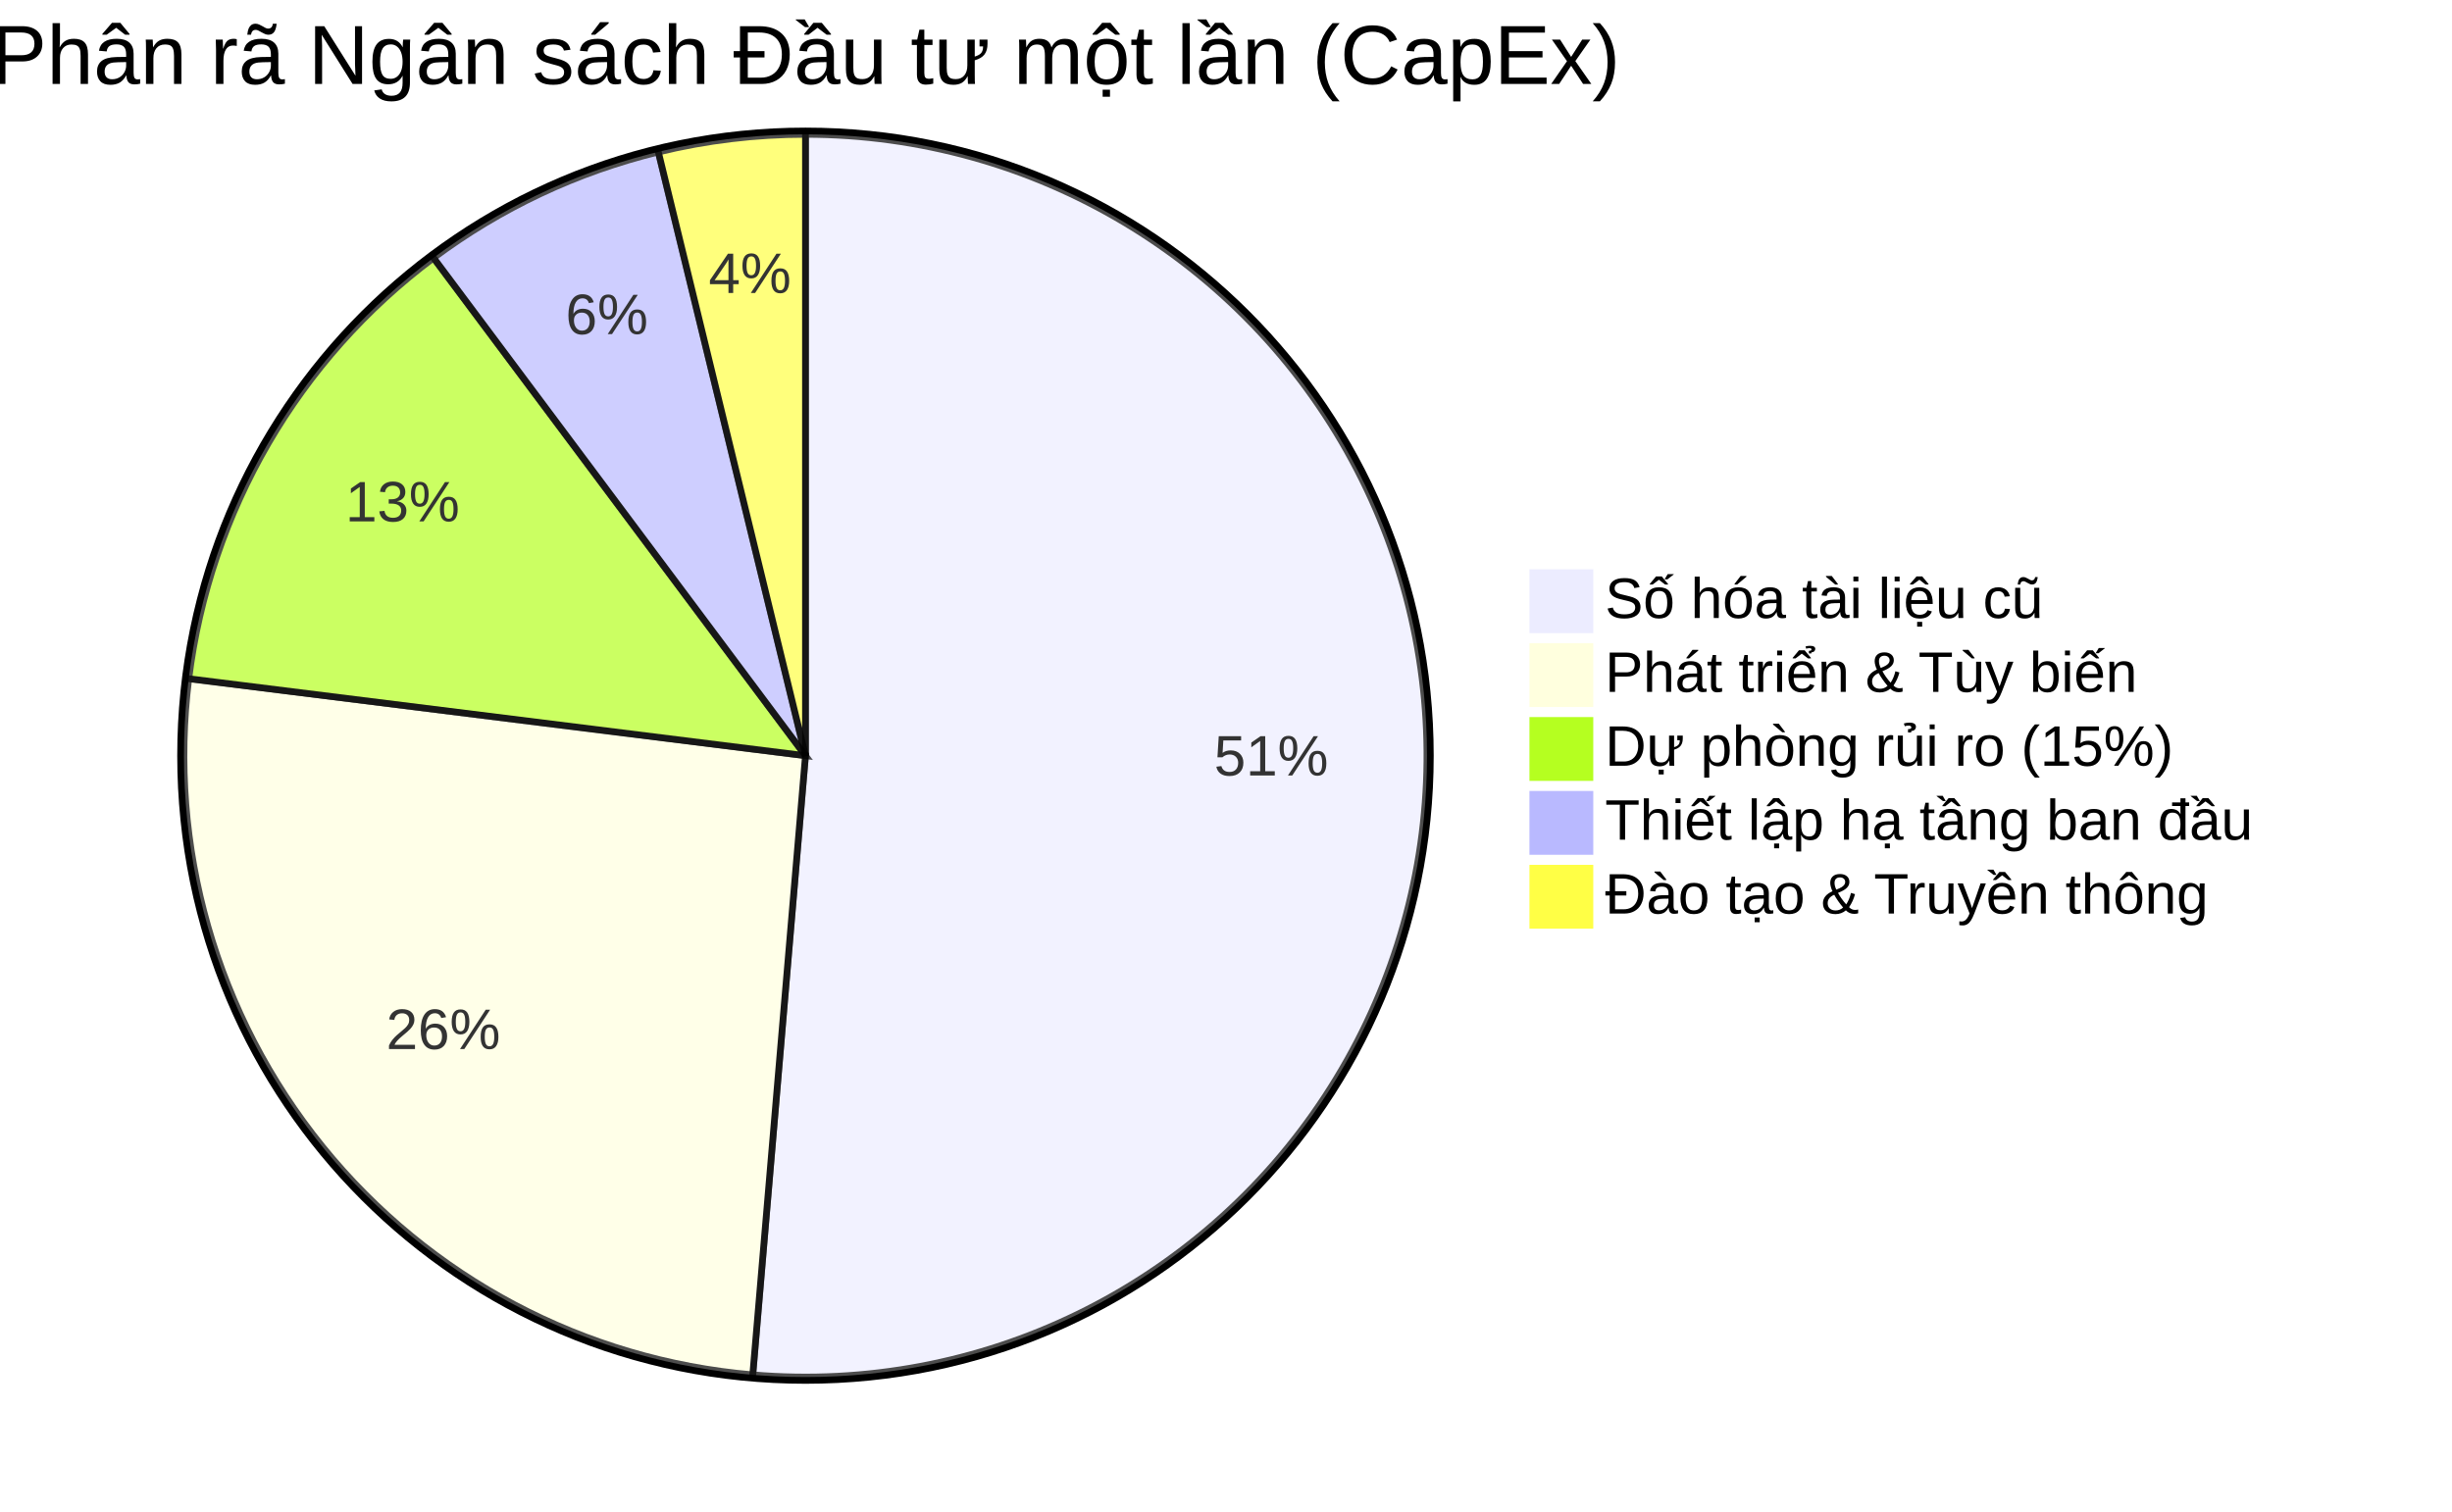
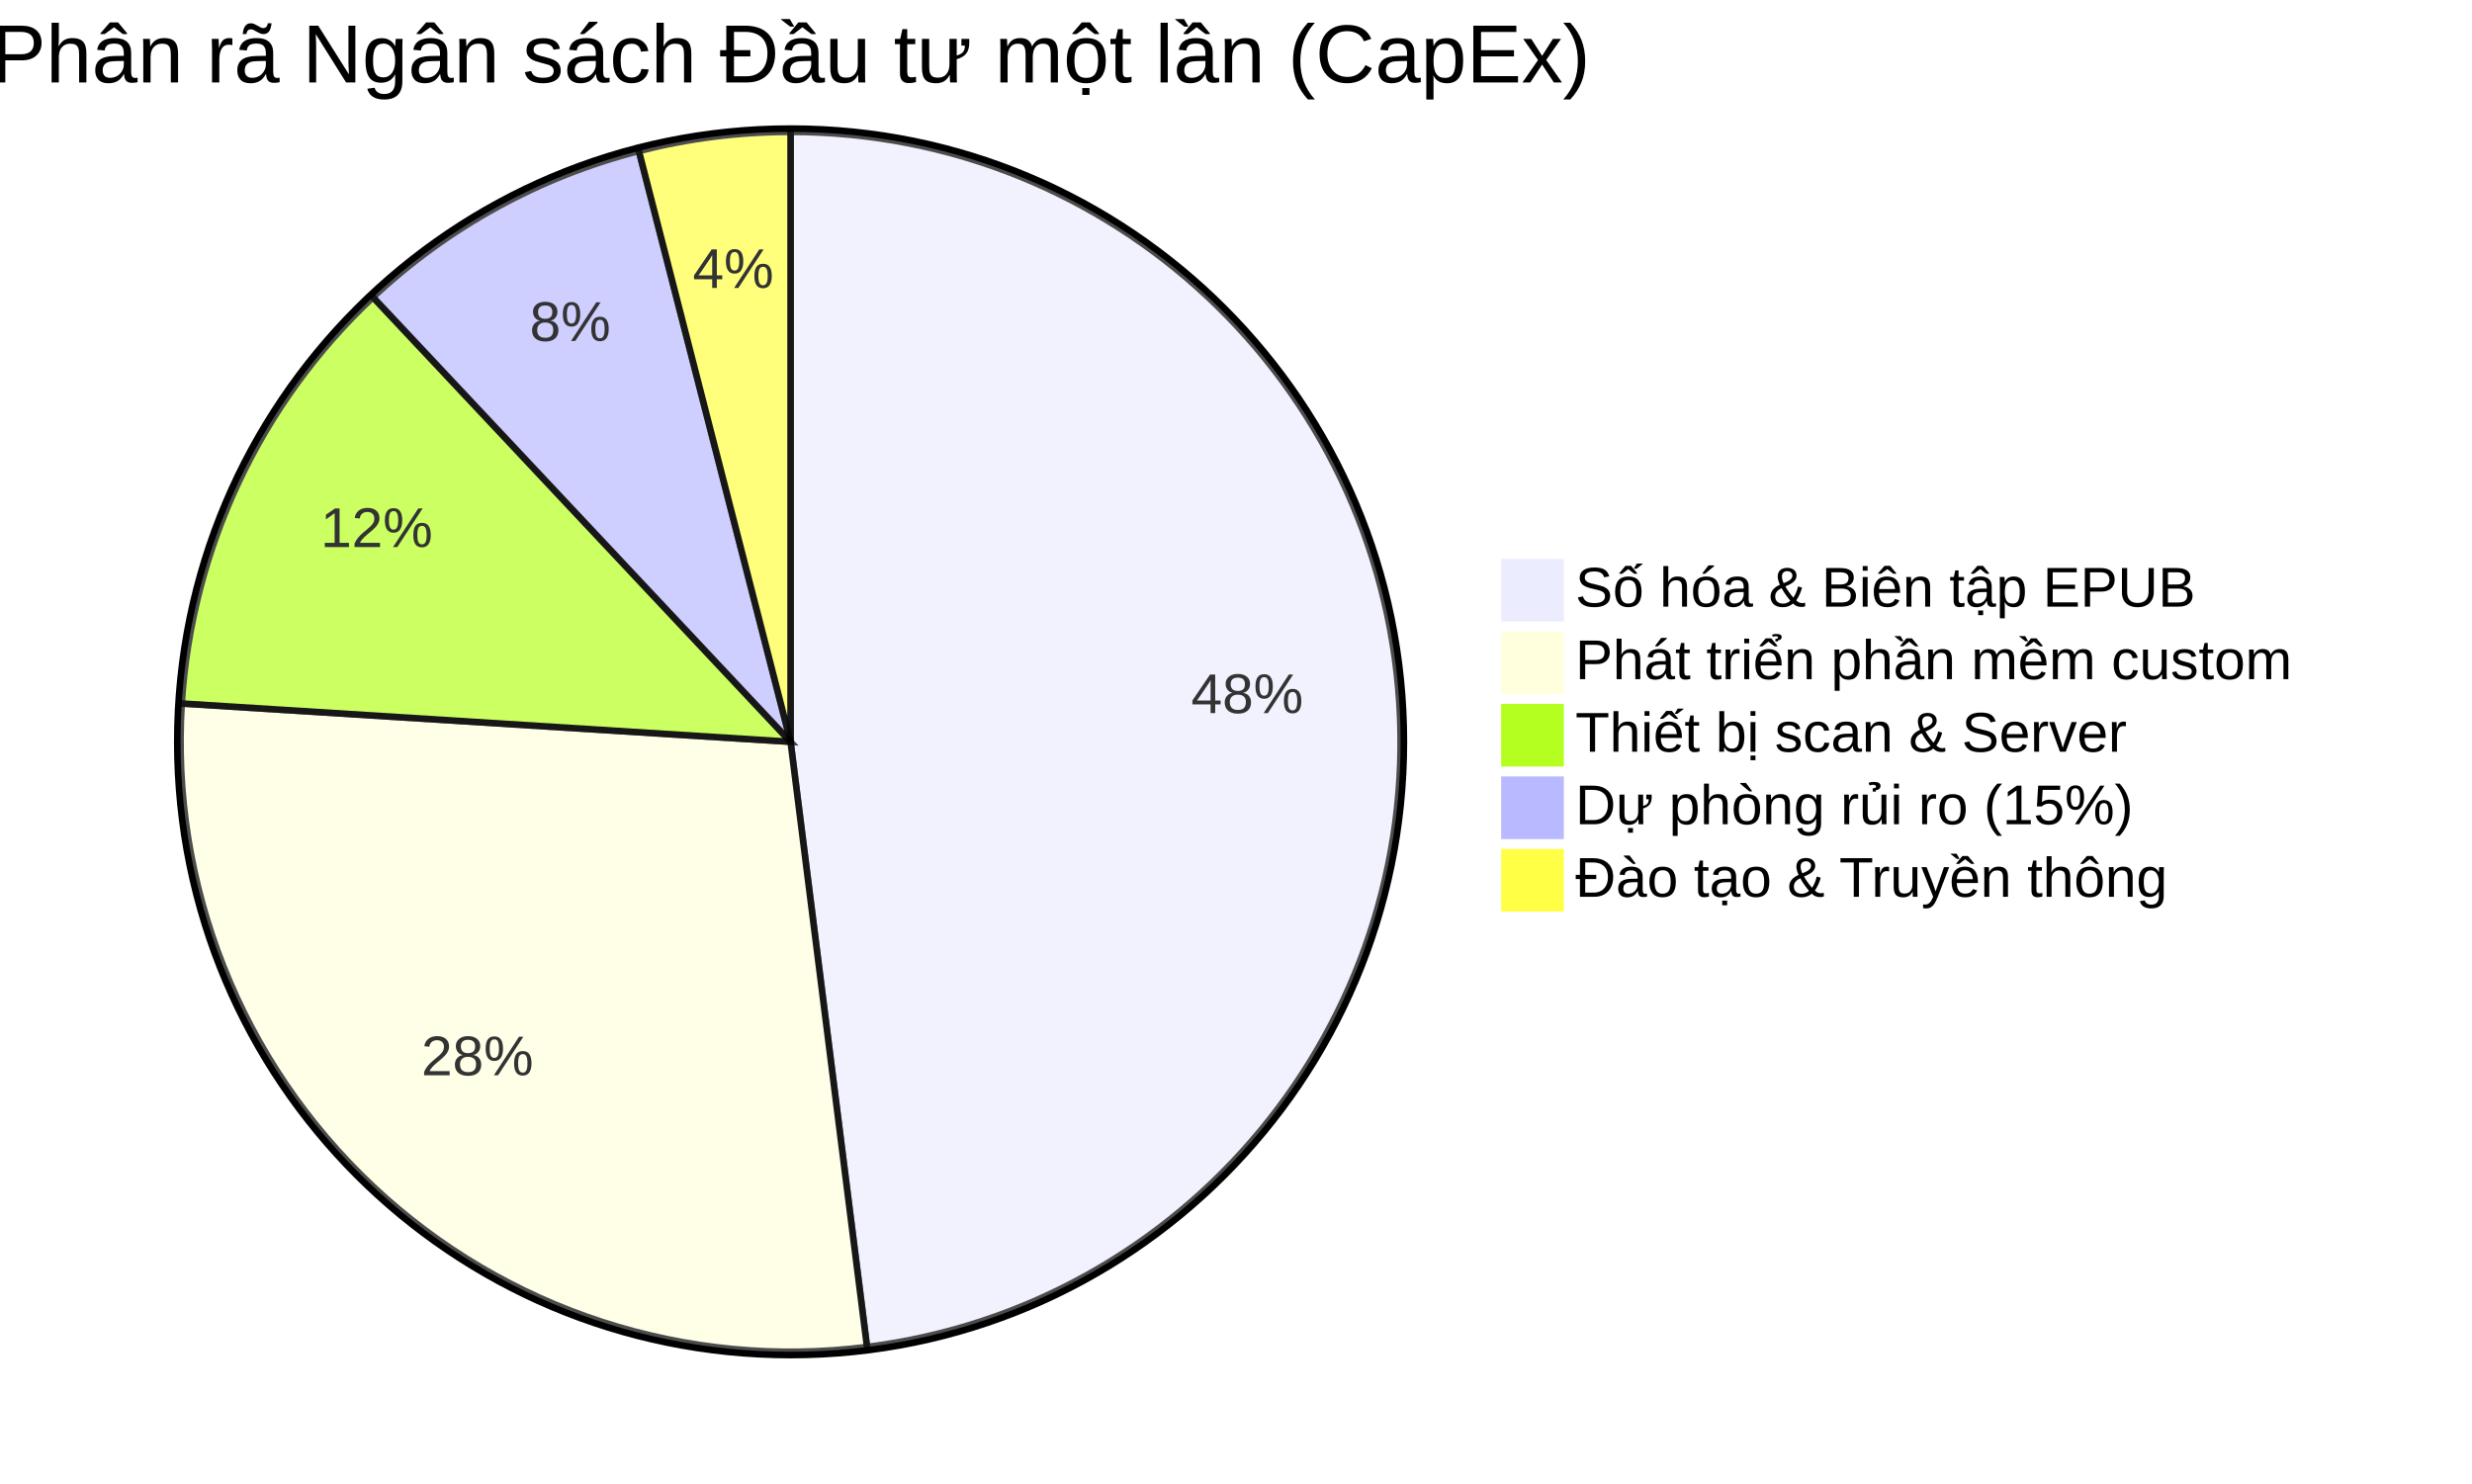
- <svg xmlns="http://www.w3.org/2000/svg" id="my-svg" width="100%" viewBox="-14.758 0 729.867 450" style="max-width: 729.867px; background-color: white;" role="graphics-document document" aria-roledescription="pie">
+ <svg xmlns="http://www.w3.org/2000/svg" id="my-svg" width="100%" viewBox="-14.758 0 749.68 450" style="max-width: 749.68px; background-color: white;" role="graphics-document document" aria-roledescription="pie">
  <style>#my-svg{font-family:"trebuchet ms",verdana,arial,sans-serif;font-size:16px;fill:#333;}@keyframes edge-animation-frame{from{stroke-dashoffset:0;}}@keyframes dash{to{stroke-dashoffset:0;}}#my-svg .edge-animation-slow{stroke-dasharray:9,5!important;stroke-dashoffset:900;animation:dash 50s linear infinite;stroke-linecap:round;}#my-svg .edge-animation-fast{stroke-dasharray:9,5!important;stroke-dashoffset:900;animation:dash 20s linear infinite;stroke-linecap:round;}#my-svg .error-icon{fill:#552222;}#my-svg .error-text{fill:#552222;stroke:#552222;}#my-svg .edge-thickness-normal{stroke-width:1px;}#my-svg .edge-thickness-thick{stroke-width:3.5px;}#my-svg .edge-pattern-solid{stroke-dasharray:0;}#my-svg .edge-thickness-invisible{stroke-width:0;fill:none;}#my-svg .edge-pattern-dashed{stroke-dasharray:3;}#my-svg .edge-pattern-dotted{stroke-dasharray:2;}#my-svg .marker{fill:#333333;stroke:#333333;}#my-svg .marker.cross{stroke:#333333;}#my-svg svg{font-family:"trebuchet ms",verdana,arial,sans-serif;font-size:16px;}#my-svg p{margin:0;}#my-svg .pieCircle{stroke:black;stroke-width:2px;opacity:0.7;}#my-svg .pieCircle.highlighted{scale:1.05;opacity:1;}#my-svg .pieCircle.highlightedOnHover:hover{transition-duration:250ms;scale:1.05;opacity:1;}#my-svg .pieOuterCircle{stroke:black;stroke-width:2px;fill:none;}#my-svg .pieTitleText{text-anchor:middle;font-size:25px;fill:black;font-family:"trebuchet ms",verdana,arial,sans-serif;}#my-svg .slice{font-family:"trebuchet ms",verdana,arial,sans-serif;fill:#333;font-size:17px;}#my-svg .legend text{fill:black;font-family:"trebuchet ms",verdana,arial,sans-serif;font-size:17px;}#my-svg .node .neo-node{stroke:#9370DB;}#my-svg [data-look="neo"].node rect,#my-svg [data-look="neo"].cluster rect,#my-svg [data-look="neo"].node polygon{stroke:#9370DB;filter:drop-shadow(1px 2px 2px rgba(185, 185, 185, 1));}#my-svg [data-look="neo"].swimlane.cluster rect{filter:none;}#my-svg [data-look="neo"].node path{stroke:#9370DB;stroke-width:1px;}#my-svg [data-look="neo"].node .outer-path{filter:drop-shadow(1px 2px 2px rgba(185, 185, 185, 1));}#my-svg [data-look="neo"].node .neo-line path{stroke:#9370DB;filter:none;}#my-svg [data-look="neo"].node circle{stroke:#9370DB;filter:drop-shadow(1px 2px 2px rgba(185, 185, 185, 1));}#my-svg [data-look="neo"].node circle .state-start{fill:#000000;}#my-svg [data-look="neo"].icon-shape .icon{fill:#9370DB;filter:drop-shadow(1px 2px 2px rgba(185, 185, 185, 1));}#my-svg [data-look="neo"].icon-shape .icon-neo path{stroke:#9370DB;filter:drop-shadow(1px 2px 2px rgba(185, 185, 185, 1));}#my-svg :root{--mermaid-font-family:"trebuchet ms",verdana,arial,sans-serif;}</style>
  <g />
  <g transform="translate(225,225)">
    <g>
      <circle cx="0" cy="0" r="186" class="pieOuterCircle" />
-       <path d="M0,-185A185,185,0,1,1,-15.689,184.334L0,0Z" fill="#ECECFF" class="pieCircle" />
-       <path d="M-15.689,184.334A185,185,0,0,1,-183.575,-22.921L0,0Z" fill="#ffffde" class="pieCircle" />
-       <path d="M-183.575,-22.921A185,185,0,0,1,-110.708,-148.219L0,0Z" fill="hsl(80, 100%, 56.275%)" class="pieCircle" />
-       <path d="M-110.708,-148.219A185,185,0,0,1,-43.795,-179.741L0,0Z" fill="hsl(240, 100%, 86.275%)" class="pieCircle" />
-       <path d="M-43.795,-179.741A185,185,0,0,1,0,-185L0,0Z" fill="hsl(60, 100%, 63.529%)" class="pieCircle" />
-       <text transform="translate(138.625,5.888717)" class="slice" style="text-anchor: middle;">51%</text>
-       <text transform="translate(-107.8153,87.33516)" class="slice" style="text-anchor: middle;">26%</text>
-       <text transform="translate(-119.9423,-69.75253)" class="slice" style="text-anchor: middle;">13%</text>
-       <text transform="translate(-59.13214,-125.5187)" class="slice" style="text-anchor: middle;">6%</text>
-       <text transform="translate(-16.54119,-137.7605)" class="slice" style="text-anchor: middle;">4%</text>
+       <path d="M0,-185A185,185,0,0,1,23.187,183.541L0,0Z" fill="#ECECFF" class="pieCircle" />
+       <path d="M23.187,183.541A185,185,0,0,1,-184.635,-11.616L0,0Z" fill="#ffffde" class="pieCircle" />
+       <path d="M-184.635,-11.616A185,185,0,0,1,-126.641,-134.859L0,0Z" fill="hsl(80, 100%, 56.275%)" class="pieCircle" />
+       <path d="M-126.641,-134.859A185,185,0,0,1,-46.008,-179.188L0,0Z" fill="hsl(240, 100%, 86.275%)" class="pieCircle" />
+       <path d="M-46.008,-179.188A185,185,0,0,1,0,-185L0,0Z" fill="hsl(60, 100%, 63.529%)" class="pieCircle" />
+       <text transform="translate(138.4762,-8.712185)" class="slice" style="text-anchor: middle;">48%</text>
+       <text transform="translate(-94.98091,101.1444)" class="slice" style="text-anchor: middle;">28%</text>
+       <text transform="translate(-125.5448,-59.07688)" class="slice" style="text-anchor: middle;">12%</text>
+       <text transform="translate(-66.84332,-121.5876)" class="slice" style="text-anchor: middle;">8%</text>
+       <text transform="translate(-17.38999,-137.6559)" class="slice" style="text-anchor: middle;">4%</text>
    </g>
    <text x="0" y="-200" class="pieTitleText">Phân rã Ngân sách Đầu tư một lần (CapEx)</text>
    <g class="legend" transform="translate(216,-55)">
      <rect width="18" height="18" style="fill: rgb(236, 236, 255); stroke: rgb(236, 236, 255);" />
-       <text x="22" y="14">Số hóa tài liệu cũ</text>
+       <text x="22" y="14">Số hóa &amp; Biên tập EPUB</text>
    </g>
    <g class="legend" transform="translate(216,-33)">
      <rect width="18" height="18" style="fill: rgb(255, 255, 222); stroke: rgb(255, 255, 222);" />
-       <text x="22" y="14">Phát triển &amp; Tùy biến</text>
+       <text x="22" y="14">Phát triển phần mềm custom</text>
    </g>
    <g class="legend" transform="translate(216,-11)">
      <rect width="18" height="18" style="fill: rgb(181, 255, 32); stroke: rgb(181, 255, 32);" />
-       <text x="22" y="14">Dự phòng rủi ro (15%)</text>
+       <text x="22" y="14">Thiết bị scan &amp; Server</text>
    </g>
    <g class="legend" transform="translate(216,11)">
      <rect width="18" height="18" style="fill: rgb(185, 185, 255); stroke: rgb(185, 185, 255);" />
-       <text x="22" y="14">Thiết lập hạ tầng ban đầu</text>
+       <text x="22" y="14">Dự phòng rủi ro (15%)</text>
    </g>
    <g class="legend" transform="translate(216,33)">
      <rect width="18" height="18" style="fill: rgb(255, 255, 69); stroke: rgb(255, 255, 69);" />
      <text x="22" y="14">Đào tạo &amp; Truyền thông</text>
    </g>
  </g>
</svg>
